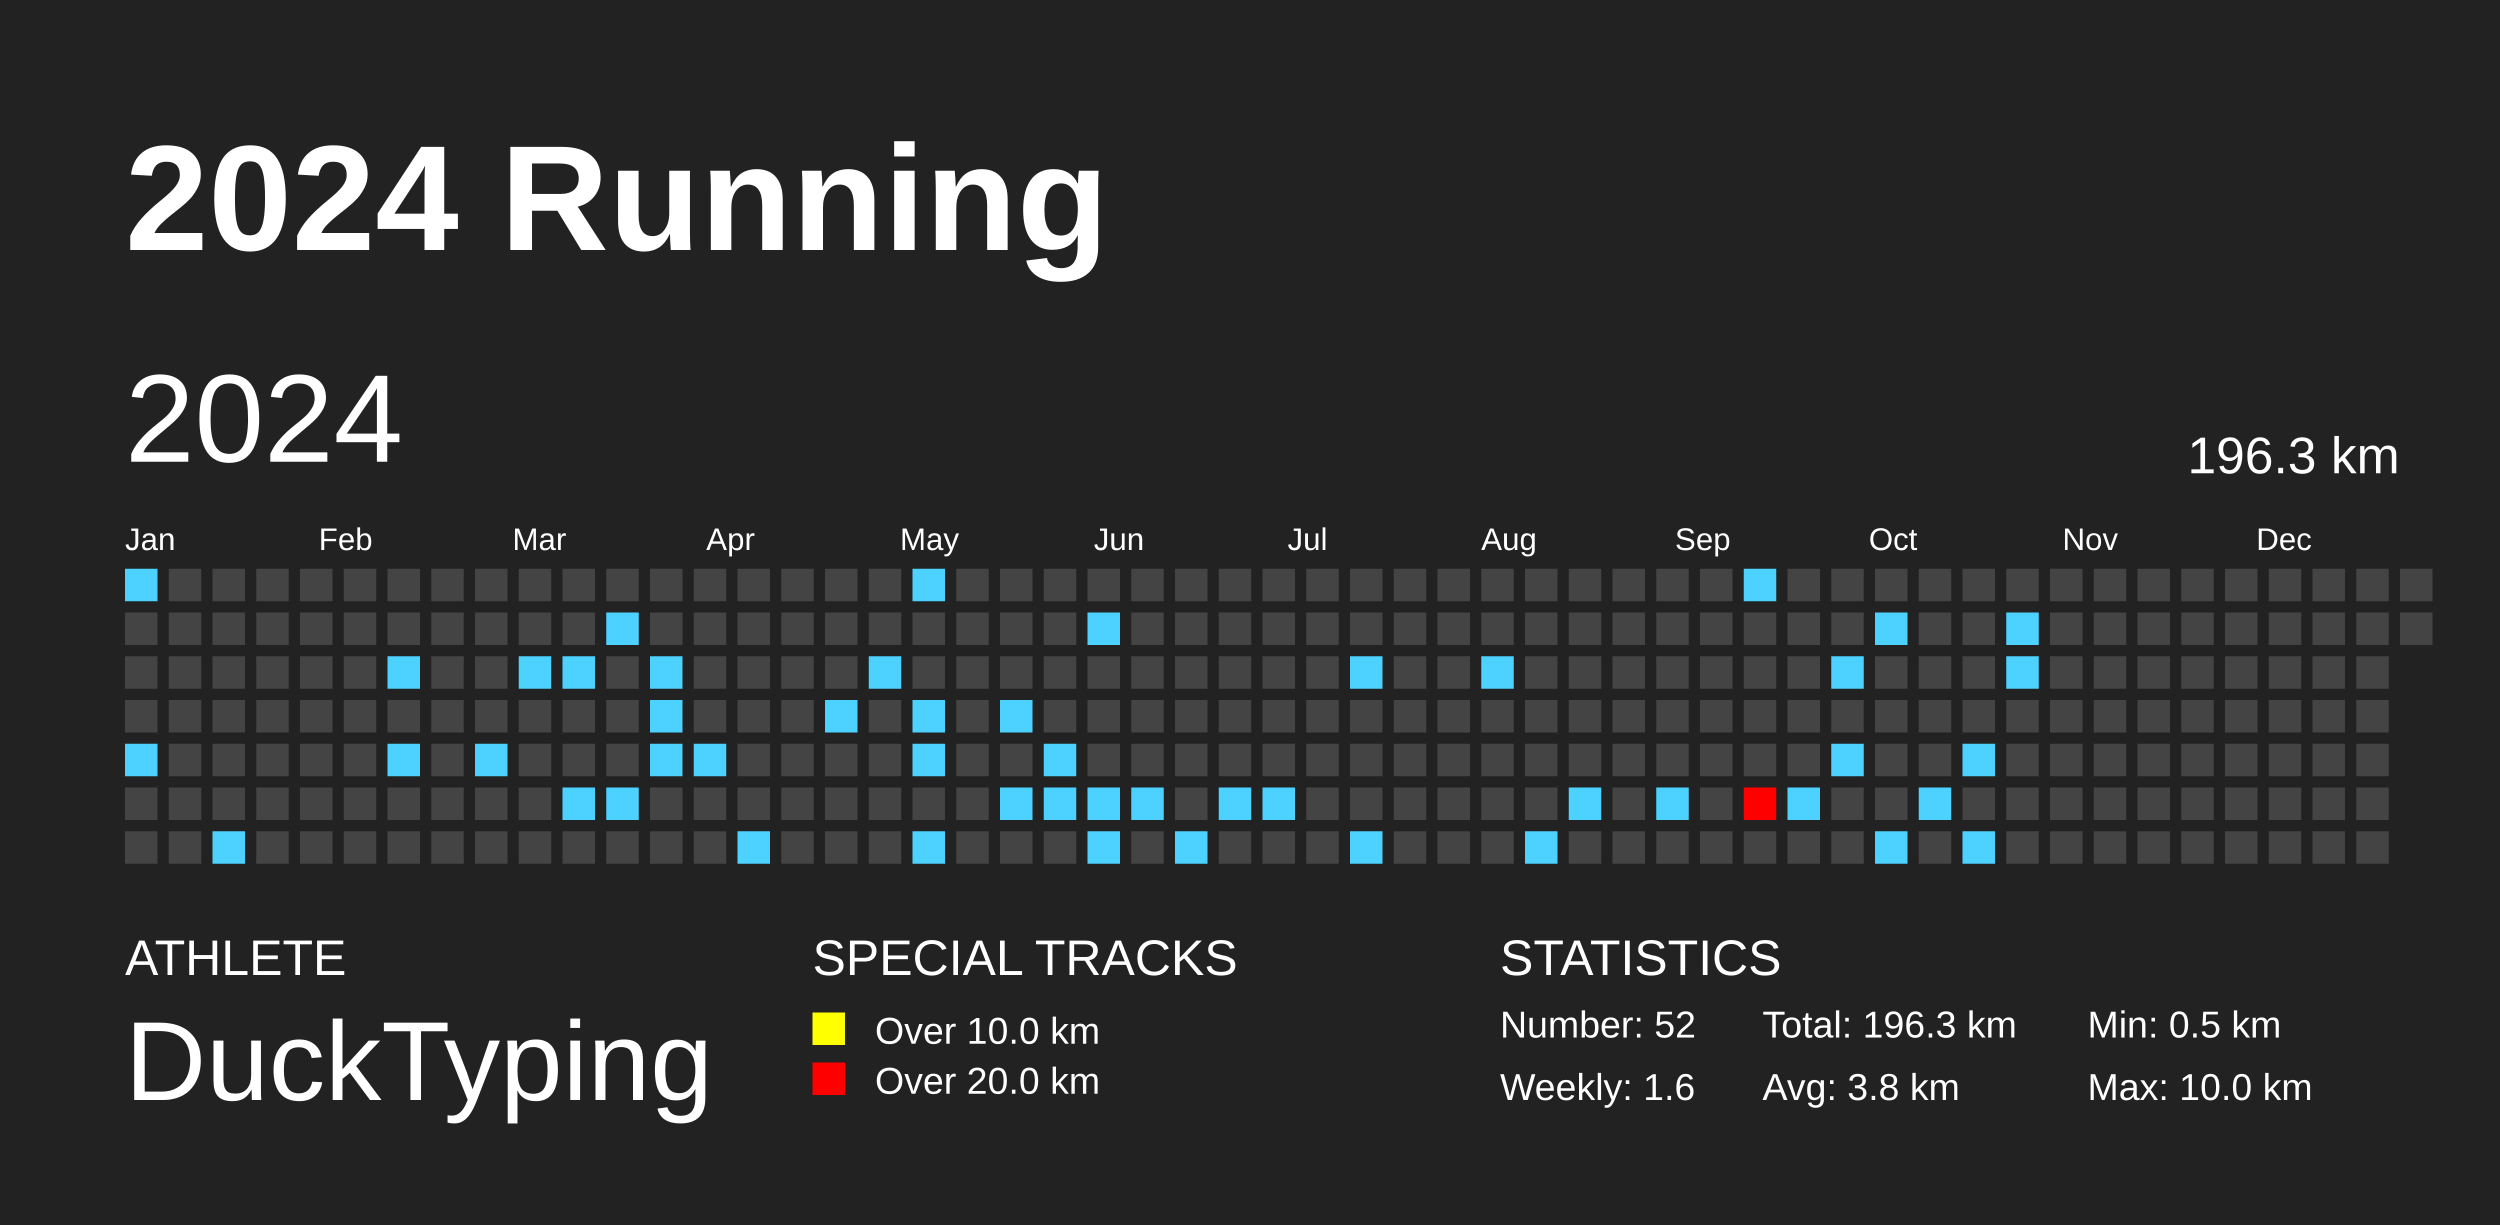
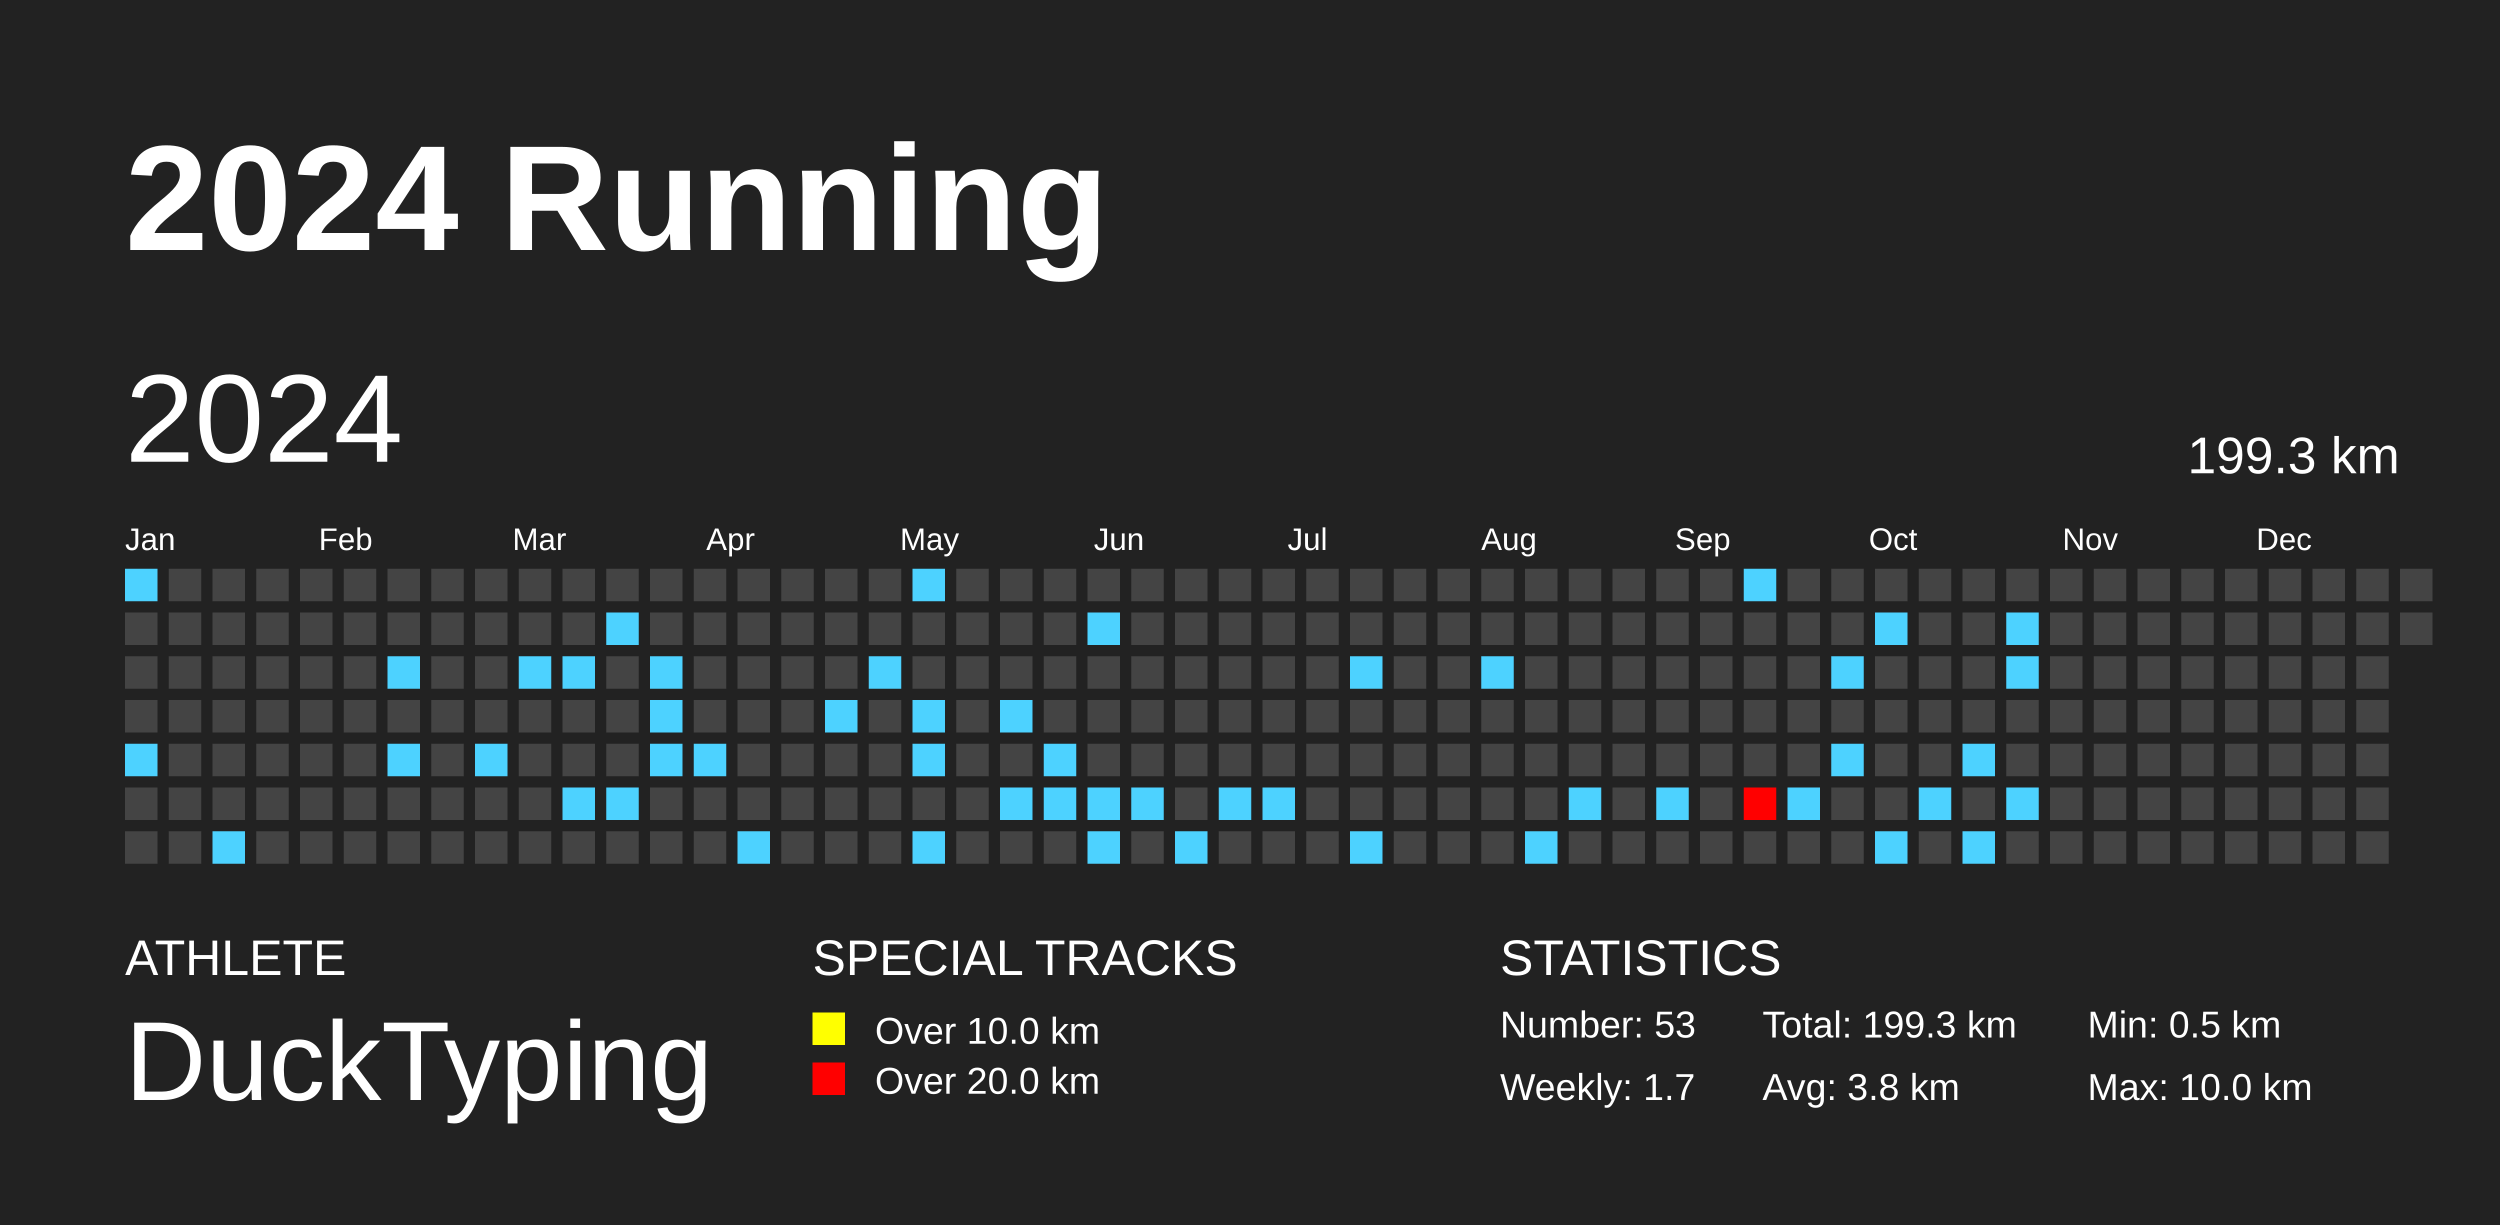
<svg xmlns="http://www.w3.org/2000/svg" baseProfile="full" height="98mm" version="1.1" viewBox="0,0,200,98" width="200mm">
  <defs />
  <rect fill="#222222" height="98" width="200" x="0" y="0" />
  <text fill="#FFFFFF" style="font-size:12px; font-family:Arial; font-weight:bold;" x="10" y="20">2024 Running</text>
  <text fill="#FFFFFF" style="font-size:4px; font-family:Arial" x="10" y="78">ATHLETE</text>
  <text fill="#FFFFFF" style="font-size:9px; font-family:Arial" x="10" y="88">DuckTyping</text>
  <text fill="#FFFFFF" style="font-size:4px; font-family:Arial" x="65" y="78">SPECIAL TRACKS</text>
  <rect fill="yellow" height="2.6" width="2.6" x="65" y="81" />
  <text fill="#FFFFFF" style="font-size:3px; font-family:Arial" x="70" y="83.5">Over 10.0 km</text>
  <rect fill="red" height="2.6" width="2.6" x="65" y="85" />
  <text fill="#FFFFFF" style="font-size:3px; font-family:Arial" x="70" y="87.5">Over 20.0 km</text>
  <text fill="#FFFFFF" style="font-size:4px; font-family:Arial" x="120" y="78">STATISTICS</text>
-   <text fill="#FFFFFF" style="font-size:3px; font-family:Arial" x="120" y="83">Number: 52</text>
-   <text fill="#FFFFFF" style="font-size:3px; font-family:Arial" x="120" y="88">Weekly: 1.6</text>
-   <text fill="#FFFFFF" style="font-size:3px; font-family:Arial" x="141" y="83">Total: 196.3 km</text>
+   <text fill="#FFFFFF" style="font-size:3px; font-family:Arial" x="120" y="83">Number: 53</text>
+   <text fill="#FFFFFF" style="font-size:3px; font-family:Arial" x="120" y="88">Weekly: 1.7</text>
+   <text fill="#FFFFFF" style="font-size:3px; font-family:Arial" x="141" y="83">Total: 199.3 km</text>
  <text fill="#FFFFFF" style="font-size:3px; font-family:Arial" x="141" y="88">Avg: 3.8 km</text>
  <text fill="#FFFFFF" style="font-size:3px; font-family:Arial" x="167" y="83">Min: 0.5 km</text>
  <text fill="#FFFFFF" style="font-size:3px; font-family:Arial" x="167" y="88">Max: 10.0 km</text>
  <text dominant-baseline="hanging" fill="#FFFFFF" style="font-size:10.0px; font-family:Arial;" x="10" y="30">2024</text>
-   <text dominant-baseline="hanging" fill="#FFFFFF" style="font-size:4.125px; font-family:Arial;" x="175" y="35">196.3 km</text>
+   <text dominant-baseline="hanging" fill="#FFFFFF" style="font-size:4.125px; font-family:Arial;" x="175" y="35">199.3 km</text>
  <text fill="#FFFFFF" style="font-size:2.5px; font-family:Arial" x="10.0" y="44">Jan</text>
  <text fill="#FFFFFF" style="font-size:2.5px; font-family:Arial" x="25.5" y="44">Feb</text>
  <text fill="#FFFFFF" style="font-size:2.5px; font-family:Arial" x="41.0" y="44">Mar</text>
  <text fill="#FFFFFF" style="font-size:2.5px; font-family:Arial" x="56.5" y="44">Apr</text>
  <text fill="#FFFFFF" style="font-size:2.5px; font-family:Arial" x="72.0" y="44">May</text>
  <text fill="#FFFFFF" style="font-size:2.5px; font-family:Arial" x="87.5" y="44">Jun</text>
  <text fill="#FFFFFF" style="font-size:2.5px; font-family:Arial" x="103.0" y="44">Jul</text>
  <text fill="#FFFFFF" style="font-size:2.5px; font-family:Arial" x="118.5" y="44">Aug</text>
  <text fill="#FFFFFF" style="font-size:2.5px; font-family:Arial" x="134.0" y="44">Sep</text>
  <text fill="#FFFFFF" style="font-size:2.5px; font-family:Arial" x="149.5" y="44">Oct</text>
  <text fill="#FFFFFF" style="font-size:2.5px; font-family:Arial" x="165.0" y="44">Nov</text>
  <text fill="#FFFFFF" style="font-size:2.5px; font-family:Arial" x="180.5" y="44">Dec</text>
  <rect fill="#4dd2ff" height="2.6" width="2.6" x="10.0" y="45.5" />
  <rect fill="#444444" height="2.6" width="2.6" x="10.0" y="49.0" />
  <rect fill="#444444" height="2.6" width="2.6" x="10.0" y="52.5" />
  <rect fill="#444444" height="2.6" width="2.6" x="10.0" y="56.0" />
  <rect fill="#4dd2ff" height="2.6" width="2.6" x="10.0" y="59.5" />
  <rect fill="#444444" height="2.6" width="2.6" x="10.0" y="63.0" />
  <rect fill="#444444" height="2.6" width="2.6" x="10.0" y="66.5" />
  <rect fill="#444444" height="2.6" width="2.6" x="13.5" y="45.5" />
  <rect fill="#444444" height="2.6" width="2.6" x="13.5" y="49.0" />
  <rect fill="#444444" height="2.6" width="2.6" x="13.5" y="52.5" />
  <rect fill="#444444" height="2.6" width="2.6" x="13.5" y="56.0" />
  <rect fill="#444444" height="2.6" width="2.6" x="13.5" y="59.5" />
  <rect fill="#444444" height="2.6" width="2.6" x="13.5" y="63.0" />
  <rect fill="#444444" height="2.6" width="2.6" x="13.5" y="66.5" />
  <rect fill="#444444" height="2.6" width="2.6" x="17.0" y="45.5" />
  <rect fill="#444444" height="2.6" width="2.6" x="17.0" y="49.0" />
  <rect fill="#444444" height="2.6" width="2.6" x="17.0" y="52.5" />
  <rect fill="#444444" height="2.6" width="2.6" x="17.0" y="56.0" />
  <rect fill="#444444" height="2.6" width="2.6" x="17.0" y="59.5" />
  <rect fill="#444444" height="2.6" width="2.6" x="17.0" y="63.0" />
  <rect fill="#4dd2ff" height="2.6" width="2.6" x="17.0" y="66.5" />
  <rect fill="#444444" height="2.6" width="2.6" x="20.5" y="45.5" />
  <rect fill="#444444" height="2.6" width="2.6" x="20.5" y="49.0" />
  <rect fill="#444444" height="2.6" width="2.6" x="20.5" y="52.5" />
  <rect fill="#444444" height="2.6" width="2.6" x="20.5" y="56.0" />
  <rect fill="#444444" height="2.6" width="2.6" x="20.5" y="59.5" />
  <rect fill="#444444" height="2.6" width="2.6" x="20.5" y="63.0" />
  <rect fill="#444444" height="2.6" width="2.6" x="20.5" y="66.5" />
  <rect fill="#444444" height="2.6" width="2.6" x="24.0" y="45.5" />
  <rect fill="#444444" height="2.6" width="2.6" x="24.0" y="49.0" />
  <rect fill="#444444" height="2.6" width="2.6" x="24.0" y="52.5" />
  <rect fill="#444444" height="2.6" width="2.6" x="24.0" y="56.0" />
  <rect fill="#444444" height="2.6" width="2.6" x="24.0" y="59.5" />
  <rect fill="#444444" height="2.6" width="2.6" x="24.0" y="63.0" />
  <rect fill="#444444" height="2.6" width="2.6" x="24.0" y="66.5" />
  <rect fill="#444444" height="2.6" width="2.6" x="27.5" y="45.5" />
  <rect fill="#444444" height="2.6" width="2.6" x="27.5" y="49.0" />
  <rect fill="#444444" height="2.6" width="2.6" x="27.5" y="52.5" />
  <rect fill="#444444" height="2.6" width="2.6" x="27.5" y="56.0" />
  <rect fill="#444444" height="2.6" width="2.6" x="27.5" y="59.5" />
  <rect fill="#444444" height="2.6" width="2.6" x="27.5" y="63.0" />
  <rect fill="#444444" height="2.6" width="2.6" x="27.5" y="66.5" />
  <rect fill="#444444" height="2.6" width="2.6" x="31.0" y="45.5" />
  <rect fill="#444444" height="2.6" width="2.6" x="31.0" y="49.0" />
  <rect fill="#4dd2ff" height="2.6" width="2.6" x="31.0" y="52.5" />
  <rect fill="#444444" height="2.6" width="2.6" x="31.0" y="56.0" />
  <rect fill="#4dd2ff" height="2.6" width="2.6" x="31.0" y="59.5" />
  <rect fill="#444444" height="2.6" width="2.6" x="31.0" y="63.0" />
  <rect fill="#444444" height="2.6" width="2.6" x="31.0" y="66.5" />
  <rect fill="#444444" height="2.6" width="2.6" x="34.5" y="45.5" />
  <rect fill="#444444" height="2.6" width="2.6" x="34.5" y="49.0" />
  <rect fill="#444444" height="2.6" width="2.6" x="34.5" y="52.5" />
  <rect fill="#444444" height="2.6" width="2.6" x="34.5" y="56.0" />
  <rect fill="#444444" height="2.6" width="2.6" x="34.5" y="59.5" />
  <rect fill="#444444" height="2.6" width="2.6" x="34.5" y="63.0" />
  <rect fill="#444444" height="2.6" width="2.6" x="34.5" y="66.5" />
  <rect fill="#444444" height="2.6" width="2.6" x="38.0" y="45.5" />
  <rect fill="#444444" height="2.6" width="2.6" x="38.0" y="49.0" />
  <rect fill="#444444" height="2.6" width="2.6" x="38.0" y="52.5" />
  <rect fill="#444444" height="2.6" width="2.6" x="38.0" y="56.0" />
  <rect fill="#4dd2ff" height="2.6" width="2.6" x="38.0" y="59.5" />
  <rect fill="#444444" height="2.6" width="2.6" x="38.0" y="63.0" />
  <rect fill="#444444" height="2.6" width="2.6" x="38.0" y="66.5" />
  <rect fill="#444444" height="2.6" width="2.6" x="41.5" y="45.5" />
  <rect fill="#444444" height="2.6" width="2.6" x="41.5" y="49.0" />
  <rect fill="#4dd2ff" height="2.6" width="2.6" x="41.5" y="52.5" />
  <rect fill="#444444" height="2.6" width="2.6" x="41.5" y="56.0" />
  <rect fill="#444444" height="2.6" width="2.6" x="41.5" y="59.5" />
  <rect fill="#444444" height="2.6" width="2.6" x="41.5" y="63.0" />
  <rect fill="#444444" height="2.6" width="2.6" x="41.5" y="66.5" />
  <rect fill="#444444" height="2.6" width="2.6" x="45.0" y="45.5" />
  <rect fill="#444444" height="2.6" width="2.6" x="45.0" y="49.0" />
  <rect fill="#4dd2ff" height="2.6" width="2.6" x="45.0" y="52.5" />
  <rect fill="#444444" height="2.6" width="2.6" x="45.0" y="56.0" />
  <rect fill="#444444" height="2.6" width="2.6" x="45.0" y="59.5" />
  <rect fill="#4dd2ff" height="2.6" width="2.6" x="45.0" y="63.0" />
  <rect fill="#444444" height="2.6" width="2.6" x="45.0" y="66.5" />
  <rect fill="#444444" height="2.6" width="2.6" x="48.5" y="45.5" />
  <rect fill="#4dd2ff" height="2.6" width="2.6" x="48.5" y="49.0" />
  <rect fill="#444444" height="2.6" width="2.6" x="48.5" y="52.5" />
  <rect fill="#444444" height="2.6" width="2.6" x="48.5" y="56.0" />
  <rect fill="#444444" height="2.6" width="2.6" x="48.5" y="59.5" />
  <rect fill="#4dd2ff" height="2.6" width="2.6" x="48.5" y="63.0" />
  <rect fill="#444444" height="2.6" width="2.6" x="48.5" y="66.5" />
  <rect fill="#444444" height="2.6" width="2.6" x="52.0" y="45.5" />
  <rect fill="#444444" height="2.6" width="2.6" x="52.0" y="49.0" />
  <rect fill="#4dd2ff" height="2.6" width="2.6" x="52.0" y="52.5" />
  <rect fill="#4dd2ff" height="2.6" width="2.6" x="52.0" y="56.0" />
  <rect fill="#4dd2ff" height="2.6" width="2.6" x="52.0" y="59.5" />
  <rect fill="#444444" height="2.6" width="2.6" x="52.0" y="63.0" />
  <rect fill="#444444" height="2.6" width="2.6" x="52.0" y="66.5" />
  <rect fill="#444444" height="2.6" width="2.6" x="55.5" y="45.5" />
  <rect fill="#444444" height="2.6" width="2.6" x="55.5" y="49.0" />
  <rect fill="#444444" height="2.6" width="2.6" x="55.5" y="52.5" />
  <rect fill="#444444" height="2.6" width="2.6" x="55.5" y="56.0" />
  <rect fill="#4dd2ff" height="2.6" width="2.6" x="55.5" y="59.5" />
  <rect fill="#444444" height="2.6" width="2.6" x="55.5" y="63.0" />
  <rect fill="#444444" height="2.6" width="2.6" x="55.5" y="66.5" />
  <rect fill="#444444" height="2.6" width="2.6" x="59.0" y="45.5" />
  <rect fill="#444444" height="2.6" width="2.6" x="59.0" y="49.0" />
  <rect fill="#444444" height="2.6" width="2.6" x="59.0" y="52.5" />
  <rect fill="#444444" height="2.6" width="2.6" x="59.0" y="56.0" />
  <rect fill="#444444" height="2.6" width="2.6" x="59.0" y="59.5" />
  <rect fill="#444444" height="2.6" width="2.6" x="59.0" y="63.0" />
  <rect fill="#4dd2ff" height="2.6" width="2.6" x="59.0" y="66.5" />
  <rect fill="#444444" height="2.6" width="2.6" x="62.5" y="45.5" />
  <rect fill="#444444" height="2.6" width="2.6" x="62.5" y="49.0" />
  <rect fill="#444444" height="2.6" width="2.6" x="62.5" y="52.5" />
  <rect fill="#444444" height="2.6" width="2.6" x="62.5" y="56.0" />
  <rect fill="#444444" height="2.6" width="2.6" x="62.5" y="59.5" />
  <rect fill="#444444" height="2.6" width="2.6" x="62.5" y="63.0" />
  <rect fill="#444444" height="2.6" width="2.6" x="62.5" y="66.5" />
  <rect fill="#444444" height="2.6" width="2.6" x="66.0" y="45.5" />
  <rect fill="#444444" height="2.6" width="2.6" x="66.0" y="49.0" />
  <rect fill="#444444" height="2.6" width="2.6" x="66.0" y="52.5" />
  <rect fill="#4dd2ff" height="2.6" width="2.6" x="66.0" y="56.0" />
  <rect fill="#444444" height="2.6" width="2.6" x="66.0" y="59.5" />
  <rect fill="#444444" height="2.6" width="2.6" x="66.0" y="63.0" />
  <rect fill="#444444" height="2.6" width="2.6" x="66.0" y="66.5" />
  <rect fill="#444444" height="2.6" width="2.6" x="69.5" y="45.5" />
  <rect fill="#444444" height="2.6" width="2.6" x="69.5" y="49.0" />
  <rect fill="#4dd2ff" height="2.6" width="2.6" x="69.5" y="52.5" />
  <rect fill="#444444" height="2.6" width="2.6" x="69.5" y="56.0" />
  <rect fill="#444444" height="2.6" width="2.6" x="69.5" y="59.5" />
  <rect fill="#444444" height="2.6" width="2.6" x="69.5" y="63.0" />
  <rect fill="#444444" height="2.6" width="2.6" x="69.5" y="66.5" />
  <rect fill="#4dd2ff" height="2.6" width="2.6" x="73.0" y="45.5" />
  <rect fill="#444444" height="2.6" width="2.6" x="73.0" y="49.0" />
  <rect fill="#444444" height="2.6" width="2.6" x="73.0" y="52.5" />
  <rect fill="#4dd2ff" height="2.6" width="2.6" x="73.0" y="56.0" />
  <rect fill="#4dd2ff" height="2.6" width="2.6" x="73.0" y="59.5" />
  <rect fill="#444444" height="2.6" width="2.6" x="73.0" y="63.0" />
  <rect fill="#4dd2ff" height="2.6" width="2.6" x="73.0" y="66.5" />
  <rect fill="#444444" height="2.6" width="2.6" x="76.5" y="45.5" />
  <rect fill="#444444" height="2.6" width="2.6" x="76.5" y="49.0" />
  <rect fill="#444444" height="2.6" width="2.6" x="76.5" y="52.5" />
  <rect fill="#444444" height="2.6" width="2.6" x="76.5" y="56.0" />
  <rect fill="#444444" height="2.6" width="2.6" x="76.5" y="59.5" />
  <rect fill="#444444" height="2.6" width="2.6" x="76.5" y="63.0" />
  <rect fill="#444444" height="2.6" width="2.6" x="76.5" y="66.5" />
  <rect fill="#444444" height="2.6" width="2.6" x="80.0" y="45.5" />
  <rect fill="#444444" height="2.6" width="2.6" x="80.0" y="49.0" />
  <rect fill="#444444" height="2.6" width="2.6" x="80.0" y="52.5" />
  <rect fill="#4dd2ff" height="2.6" width="2.6" x="80.0" y="56.0" />
  <rect fill="#444444" height="2.6" width="2.6" x="80.0" y="59.5" />
  <rect fill="#4dd2ff" height="2.6" width="2.6" x="80.0" y="63.0" />
  <rect fill="#444444" height="2.6" width="2.6" x="80.0" y="66.5" />
  <rect fill="#444444" height="2.6" width="2.6" x="83.5" y="45.5" />
  <rect fill="#444444" height="2.6" width="2.6" x="83.5" y="49.0" />
  <rect fill="#444444" height="2.6" width="2.6" x="83.5" y="52.5" />
  <rect fill="#444444" height="2.6" width="2.6" x="83.5" y="56.0" />
  <rect fill="#4dd2ff" height="2.6" width="2.6" x="83.5" y="59.5" />
  <rect fill="#4dd2ff" height="2.6" width="2.6" x="83.5" y="63.0" />
  <rect fill="#444444" height="2.6" width="2.6" x="83.5" y="66.5" />
  <rect fill="#444444" height="2.6" width="2.6" x="87.0" y="45.5" />
  <rect fill="#4dd2ff" height="2.6" width="2.6" x="87.0" y="49.0" />
  <rect fill="#444444" height="2.6" width="2.6" x="87.0" y="52.5" />
  <rect fill="#444444" height="2.6" width="2.6" x="87.0" y="56.0" />
  <rect fill="#444444" height="2.6" width="2.6" x="87.0" y="59.5" />
  <rect fill="#4dd2ff" height="2.6" width="2.6" x="87.0" y="63.0" />
  <rect fill="#4dd2ff" height="2.6" width="2.6" x="87.0" y="66.5" />
  <rect fill="#444444" height="2.6" width="2.6" x="90.5" y="45.5" />
  <rect fill="#444444" height="2.6" width="2.6" x="90.5" y="49.0" />
  <rect fill="#444444" height="2.6" width="2.6" x="90.5" y="52.5" />
  <rect fill="#444444" height="2.6" width="2.6" x="90.5" y="56.0" />
  <rect fill="#444444" height="2.6" width="2.6" x="90.5" y="59.5" />
  <rect fill="#4dd2ff" height="2.6" width="2.6" x="90.5" y="63.0" />
  <rect fill="#444444" height="2.6" width="2.6" x="90.5" y="66.5" />
  <rect fill="#444444" height="2.6" width="2.6" x="94.0" y="45.5" />
  <rect fill="#444444" height="2.6" width="2.6" x="94.0" y="49.0" />
  <rect fill="#444444" height="2.6" width="2.6" x="94.0" y="52.5" />
  <rect fill="#444444" height="2.6" width="2.6" x="94.0" y="56.0" />
  <rect fill="#444444" height="2.6" width="2.6" x="94.0" y="59.5" />
  <rect fill="#444444" height="2.6" width="2.6" x="94.0" y="63.0" />
  <rect fill="#4dd2ff" height="2.6" width="2.6" x="94.0" y="66.5" />
  <rect fill="#444444" height="2.6" width="2.6" x="97.5" y="45.5" />
  <rect fill="#444444" height="2.6" width="2.6" x="97.5" y="49.0" />
  <rect fill="#444444" height="2.6" width="2.6" x="97.5" y="52.5" />
  <rect fill="#444444" height="2.6" width="2.6" x="97.5" y="56.0" />
  <rect fill="#444444" height="2.6" width="2.6" x="97.5" y="59.5" />
  <rect fill="#4dd2ff" height="2.6" width="2.6" x="97.5" y="63.0" />
  <rect fill="#444444" height="2.6" width="2.6" x="97.5" y="66.5" />
  <rect fill="#444444" height="2.6" width="2.6" x="101.0" y="45.5" />
  <rect fill="#444444" height="2.6" width="2.6" x="101.0" y="49.0" />
  <rect fill="#444444" height="2.6" width="2.6" x="101.0" y="52.5" />
  <rect fill="#444444" height="2.6" width="2.6" x="101.0" y="56.0" />
  <rect fill="#444444" height="2.6" width="2.6" x="101.0" y="59.5" />
  <rect fill="#4dd2ff" height="2.6" width="2.6" x="101.0" y="63.0" />
  <rect fill="#444444" height="2.6" width="2.6" x="101.0" y="66.5" />
  <rect fill="#444444" height="2.6" width="2.6" x="104.5" y="45.5" />
  <rect fill="#444444" height="2.6" width="2.6" x="104.5" y="49.0" />
  <rect fill="#444444" height="2.6" width="2.6" x="104.5" y="52.5" />
  <rect fill="#444444" height="2.6" width="2.6" x="104.5" y="56.0" />
  <rect fill="#444444" height="2.6" width="2.6" x="104.5" y="59.5" />
  <rect fill="#444444" height="2.6" width="2.6" x="104.5" y="63.0" />
  <rect fill="#444444" height="2.6" width="2.6" x="104.5" y="66.5" />
  <rect fill="#444444" height="2.6" width="2.6" x="108.0" y="45.5" />
  <rect fill="#444444" height="2.6" width="2.6" x="108.0" y="49.0" />
  <rect fill="#4dd2ff" height="2.6" width="2.6" x="108.0" y="52.5" />
  <rect fill="#444444" height="2.6" width="2.6" x="108.0" y="56.0" />
  <rect fill="#444444" height="2.6" width="2.6" x="108.0" y="59.5" />
  <rect fill="#444444" height="2.6" width="2.6" x="108.0" y="63.0" />
  <rect fill="#4dd2ff" height="2.6" width="2.6" x="108.0" y="66.5" />
  <rect fill="#444444" height="2.6" width="2.6" x="111.5" y="45.5" />
  <rect fill="#444444" height="2.6" width="2.6" x="111.5" y="49.0" />
  <rect fill="#444444" height="2.6" width="2.6" x="111.5" y="52.5" />
  <rect fill="#444444" height="2.6" width="2.6" x="111.5" y="56.0" />
  <rect fill="#444444" height="2.6" width="2.6" x="111.5" y="59.5" />
  <rect fill="#444444" height="2.6" width="2.6" x="111.5" y="63.0" />
  <rect fill="#444444" height="2.6" width="2.6" x="111.5" y="66.5" />
  <rect fill="#444444" height="2.6" width="2.6" x="115.0" y="45.5" />
  <rect fill="#444444" height="2.6" width="2.6" x="115.0" y="49.0" />
  <rect fill="#444444" height="2.6" width="2.6" x="115.0" y="52.5" />
  <rect fill="#444444" height="2.6" width="2.6" x="115.0" y="56.0" />
  <rect fill="#444444" height="2.6" width="2.6" x="115.0" y="59.5" />
  <rect fill="#444444" height="2.6" width="2.6" x="115.0" y="63.0" />
  <rect fill="#444444" height="2.6" width="2.6" x="115.0" y="66.5" />
  <rect fill="#444444" height="2.6" width="2.6" x="118.5" y="45.5" />
  <rect fill="#444444" height="2.6" width="2.6" x="118.5" y="49.0" />
  <rect fill="#4dd2ff" height="2.6" width="2.6" x="118.5" y="52.5" />
  <rect fill="#444444" height="2.6" width="2.6" x="118.5" y="56.0" />
  <rect fill="#444444" height="2.6" width="2.6" x="118.5" y="59.5" />
  <rect fill="#444444" height="2.6" width="2.6" x="118.5" y="63.0" />
  <rect fill="#444444" height="2.6" width="2.6" x="118.5" y="66.5" />
  <rect fill="#444444" height="2.6" width="2.6" x="122.0" y="45.5" />
  <rect fill="#444444" height="2.6" width="2.6" x="122.0" y="49.0" />
  <rect fill="#444444" height="2.6" width="2.6" x="122.0" y="52.5" />
  <rect fill="#444444" height="2.6" width="2.6" x="122.0" y="56.0" />
  <rect fill="#444444" height="2.6" width="2.6" x="122.0" y="59.5" />
  <rect fill="#444444" height="2.6" width="2.6" x="122.0" y="63.0" />
  <rect fill="#4dd2ff" height="2.6" width="2.6" x="122.0" y="66.5" />
  <rect fill="#444444" height="2.6" width="2.6" x="125.5" y="45.5" />
  <rect fill="#444444" height="2.6" width="2.6" x="125.5" y="49.0" />
  <rect fill="#444444" height="2.6" width="2.6" x="125.5" y="52.5" />
  <rect fill="#444444" height="2.6" width="2.6" x="125.5" y="56.0" />
  <rect fill="#444444" height="2.6" width="2.6" x="125.5" y="59.5" />
  <rect fill="#4dd2ff" height="2.6" width="2.6" x="125.5" y="63.0" />
  <rect fill="#444444" height="2.6" width="2.6" x="125.5" y="66.5" />
  <rect fill="#444444" height="2.6" width="2.6" x="129.0" y="45.5" />
  <rect fill="#444444" height="2.6" width="2.6" x="129.0" y="49.0" />
  <rect fill="#444444" height="2.6" width="2.6" x="129.0" y="52.5" />
  <rect fill="#444444" height="2.6" width="2.6" x="129.0" y="56.0" />
  <rect fill="#444444" height="2.6" width="2.6" x="129.0" y="59.5" />
  <rect fill="#444444" height="2.6" width="2.6" x="129.0" y="63.0" />
  <rect fill="#444444" height="2.6" width="2.6" x="129.0" y="66.5" />
  <rect fill="#444444" height="2.6" width="2.6" x="132.5" y="45.5" />
  <rect fill="#444444" height="2.6" width="2.6" x="132.5" y="49.0" />
  <rect fill="#444444" height="2.6" width="2.6" x="132.5" y="52.5" />
  <rect fill="#444444" height="2.6" width="2.6" x="132.5" y="56.0" />
  <rect fill="#444444" height="2.6" width="2.6" x="132.5" y="59.5" />
  <rect fill="#4dd2ff" height="2.6" width="2.6" x="132.5" y="63.0" />
  <rect fill="#444444" height="2.6" width="2.6" x="132.5" y="66.5" />
  <rect fill="#444444" height="2.6" width="2.6" x="136.0" y="45.5" />
  <rect fill="#444444" height="2.6" width="2.6" x="136.0" y="49.0" />
  <rect fill="#444444" height="2.6" width="2.6" x="136.0" y="52.5" />
  <rect fill="#444444" height="2.6" width="2.6" x="136.0" y="56.0" />
  <rect fill="#444444" height="2.6" width="2.6" x="136.0" y="59.5" />
  <rect fill="#444444" height="2.6" width="2.6" x="136.0" y="63.0" />
  <rect fill="#444444" height="2.6" width="2.6" x="136.0" y="66.5" />
  <rect fill="#4dd2ff" height="2.6" width="2.6" x="139.5" y="45.5" />
  <rect fill="#444444" height="2.6" width="2.6" x="139.5" y="49.0" />
  <rect fill="#444444" height="2.6" width="2.6" x="139.5" y="52.5" />
  <rect fill="#444444" height="2.6" width="2.6" x="139.5" y="56.0" />
  <rect fill="#444444" height="2.6" width="2.6" x="139.5" y="59.5" />
  <rect fill="#ff0000" height="2.6" width="2.6" x="139.5" y="63.0" />
  <rect fill="#444444" height="2.6" width="2.6" x="139.5" y="66.5" />
  <rect fill="#444444" height="2.6" width="2.6" x="143.0" y="45.5" />
  <rect fill="#444444" height="2.6" width="2.6" x="143.0" y="49.0" />
  <rect fill="#444444" height="2.6" width="2.6" x="143.0" y="52.5" />
  <rect fill="#444444" height="2.6" width="2.6" x="143.0" y="56.0" />
  <rect fill="#444444" height="2.6" width="2.6" x="143.0" y="59.5" />
  <rect fill="#4dd2ff" height="2.6" width="2.6" x="143.0" y="63.0" />
  <rect fill="#444444" height="2.6" width="2.6" x="143.0" y="66.5" />
  <rect fill="#444444" height="2.6" width="2.6" x="146.5" y="45.5" />
  <rect fill="#444444" height="2.6" width="2.6" x="146.5" y="49.0" />
  <rect fill="#4dd2ff" height="2.6" width="2.6" x="146.5" y="52.5" />
  <rect fill="#444444" height="2.6" width="2.6" x="146.5" y="56.0" />
  <rect fill="#4dd2ff" height="2.6" width="2.6" x="146.5" y="59.5" />
  <rect fill="#444444" height="2.6" width="2.6" x="146.5" y="63.0" />
  <rect fill="#444444" height="2.6" width="2.6" x="146.5" y="66.5" />
  <rect fill="#444444" height="2.6" width="2.6" x="150.0" y="45.5" />
  <rect fill="#4dd2ff" height="2.6" width="2.6" x="150.0" y="49.0" />
  <rect fill="#444444" height="2.6" width="2.6" x="150.0" y="52.5" />
  <rect fill="#444444" height="2.6" width="2.6" x="150.0" y="56.0" />
  <rect fill="#444444" height="2.6" width="2.6" x="150.0" y="59.5" />
  <rect fill="#444444" height="2.6" width="2.6" x="150.0" y="63.0" />
  <rect fill="#4dd2ff" height="2.6" width="2.6" x="150.0" y="66.5" />
  <rect fill="#444444" height="2.6" width="2.6" x="153.5" y="45.5" />
  <rect fill="#444444" height="2.6" width="2.6" x="153.5" y="49.0" />
  <rect fill="#444444" height="2.6" width="2.6" x="153.5" y="52.5" />
  <rect fill="#444444" height="2.6" width="2.6" x="153.5" y="56.0" />
  <rect fill="#444444" height="2.6" width="2.6" x="153.5" y="59.5" />
  <rect fill="#4dd2ff" height="2.6" width="2.6" x="153.5" y="63.0" />
  <rect fill="#444444" height="2.6" width="2.6" x="153.5" y="66.5" />
  <rect fill="#444444" height="2.6" width="2.6" x="157.0" y="45.5" />
  <rect fill="#444444" height="2.6" width="2.6" x="157.0" y="49.0" />
  <rect fill="#444444" height="2.6" width="2.6" x="157.0" y="52.5" />
  <rect fill="#444444" height="2.6" width="2.6" x="157.0" y="56.0" />
  <rect fill="#4dd2ff" height="2.6" width="2.6" x="157.0" y="59.5" />
  <rect fill="#444444" height="2.6" width="2.6" x="157.0" y="63.0" />
  <rect fill="#4dd2ff" height="2.6" width="2.6" x="157.0" y="66.5" />
  <rect fill="#444444" height="2.6" width="2.6" x="160.5" y="45.5" />
  <rect fill="#4dd2ff" height="2.6" width="2.6" x="160.5" y="49.0" />
  <rect fill="#4dd2ff" height="2.6" width="2.6" x="160.5" y="52.5" />
  <rect fill="#444444" height="2.6" width="2.6" x="160.5" y="56.0" />
  <rect fill="#444444" height="2.6" width="2.6" x="160.5" y="59.5" />
-   <rect fill="#444444" height="2.6" width="2.6" x="160.5" y="63.0" />
+   <rect fill="#4dd2ff" height="2.6" width="2.6" x="160.5" y="63.0" />
  <rect fill="#444444" height="2.6" width="2.6" x="160.5" y="66.5" />
  <rect fill="#444444" height="2.6" width="2.6" x="164.0" y="45.5" />
  <rect fill="#444444" height="2.6" width="2.6" x="164.0" y="49.0" />
  <rect fill="#444444" height="2.6" width="2.6" x="164.0" y="52.5" />
  <rect fill="#444444" height="2.6" width="2.6" x="164.0" y="56.0" />
  <rect fill="#444444" height="2.6" width="2.6" x="164.0" y="59.5" />
  <rect fill="#444444" height="2.6" width="2.6" x="164.0" y="63.0" />
  <rect fill="#444444" height="2.6" width="2.6" x="164.0" y="66.5" />
  <rect fill="#444444" height="2.6" width="2.6" x="167.5" y="45.5" />
  <rect fill="#444444" height="2.6" width="2.6" x="167.5" y="49.0" />
  <rect fill="#444444" height="2.6" width="2.6" x="167.5" y="52.5" />
  <rect fill="#444444" height="2.6" width="2.6" x="167.5" y="56.0" />
  <rect fill="#444444" height="2.6" width="2.6" x="167.5" y="59.5" />
  <rect fill="#444444" height="2.6" width="2.6" x="167.5" y="63.0" />
  <rect fill="#444444" height="2.6" width="2.6" x="167.5" y="66.5" />
  <rect fill="#444444" height="2.6" width="2.6" x="171.0" y="45.5" />
  <rect fill="#444444" height="2.6" width="2.6" x="171.0" y="49.0" />
  <rect fill="#444444" height="2.6" width="2.6" x="171.0" y="52.5" />
  <rect fill="#444444" height="2.6" width="2.6" x="171.0" y="56.0" />
  <rect fill="#444444" height="2.6" width="2.6" x="171.0" y="59.5" />
  <rect fill="#444444" height="2.6" width="2.6" x="171.0" y="63.0" />
  <rect fill="#444444" height="2.6" width="2.6" x="171.0" y="66.5" />
  <rect fill="#444444" height="2.6" width="2.6" x="174.5" y="45.5" />
  <rect fill="#444444" height="2.6" width="2.6" x="174.5" y="49.0" />
  <rect fill="#444444" height="2.6" width="2.6" x="174.5" y="52.5" />
  <rect fill="#444444" height="2.6" width="2.6" x="174.5" y="56.0" />
  <rect fill="#444444" height="2.6" width="2.6" x="174.5" y="59.5" />
  <rect fill="#444444" height="2.6" width="2.6" x="174.5" y="63.0" />
  <rect fill="#444444" height="2.6" width="2.6" x="174.5" y="66.5" />
  <rect fill="#444444" height="2.6" width="2.6" x="178.0" y="45.5" />
  <rect fill="#444444" height="2.6" width="2.6" x="178.0" y="49.0" />
  <rect fill="#444444" height="2.6" width="2.6" x="178.0" y="52.5" />
  <rect fill="#444444" height="2.6" width="2.6" x="178.0" y="56.0" />
  <rect fill="#444444" height="2.6" width="2.6" x="178.0" y="59.5" />
  <rect fill="#444444" height="2.6" width="2.6" x="178.0" y="63.0" />
  <rect fill="#444444" height="2.6" width="2.6" x="178.0" y="66.5" />
  <rect fill="#444444" height="2.6" width="2.6" x="181.5" y="45.5" />
  <rect fill="#444444" height="2.6" width="2.6" x="181.5" y="49.0" />
  <rect fill="#444444" height="2.6" width="2.6" x="181.5" y="52.5" />
  <rect fill="#444444" height="2.6" width="2.6" x="181.5" y="56.0" />
  <rect fill="#444444" height="2.6" width="2.6" x="181.5" y="59.5" />
  <rect fill="#444444" height="2.6" width="2.6" x="181.5" y="63.0" />
  <rect fill="#444444" height="2.6" width="2.6" x="181.5" y="66.5" />
  <rect fill="#444444" height="2.6" width="2.6" x="185.0" y="45.5" />
  <rect fill="#444444" height="2.6" width="2.6" x="185.0" y="49.0" />
  <rect fill="#444444" height="2.6" width="2.6" x="185.0" y="52.5" />
  <rect fill="#444444" height="2.6" width="2.6" x="185.0" y="56.0" />
  <rect fill="#444444" height="2.6" width="2.6" x="185.0" y="59.5" />
  <rect fill="#444444" height="2.6" width="2.6" x="185.0" y="63.0" />
  <rect fill="#444444" height="2.6" width="2.6" x="185.0" y="66.5" />
  <rect fill="#444444" height="2.6" width="2.6" x="188.5" y="45.5" />
  <rect fill="#444444" height="2.6" width="2.6" x="188.5" y="49.0" />
  <rect fill="#444444" height="2.6" width="2.6" x="188.5" y="52.5" />
  <rect fill="#444444" height="2.6" width="2.6" x="188.5" y="56.0" />
  <rect fill="#444444" height="2.6" width="2.6" x="188.5" y="59.5" />
  <rect fill="#444444" height="2.6" width="2.6" x="188.5" y="63.0" />
  <rect fill="#444444" height="2.6" width="2.6" x="188.5" y="66.5" />
  <rect fill="#444444" height="2.6" width="2.6" x="192.0" y="45.5" />
  <rect fill="#444444" height="2.6" width="2.6" x="192.0" y="49.0" />
</svg>
